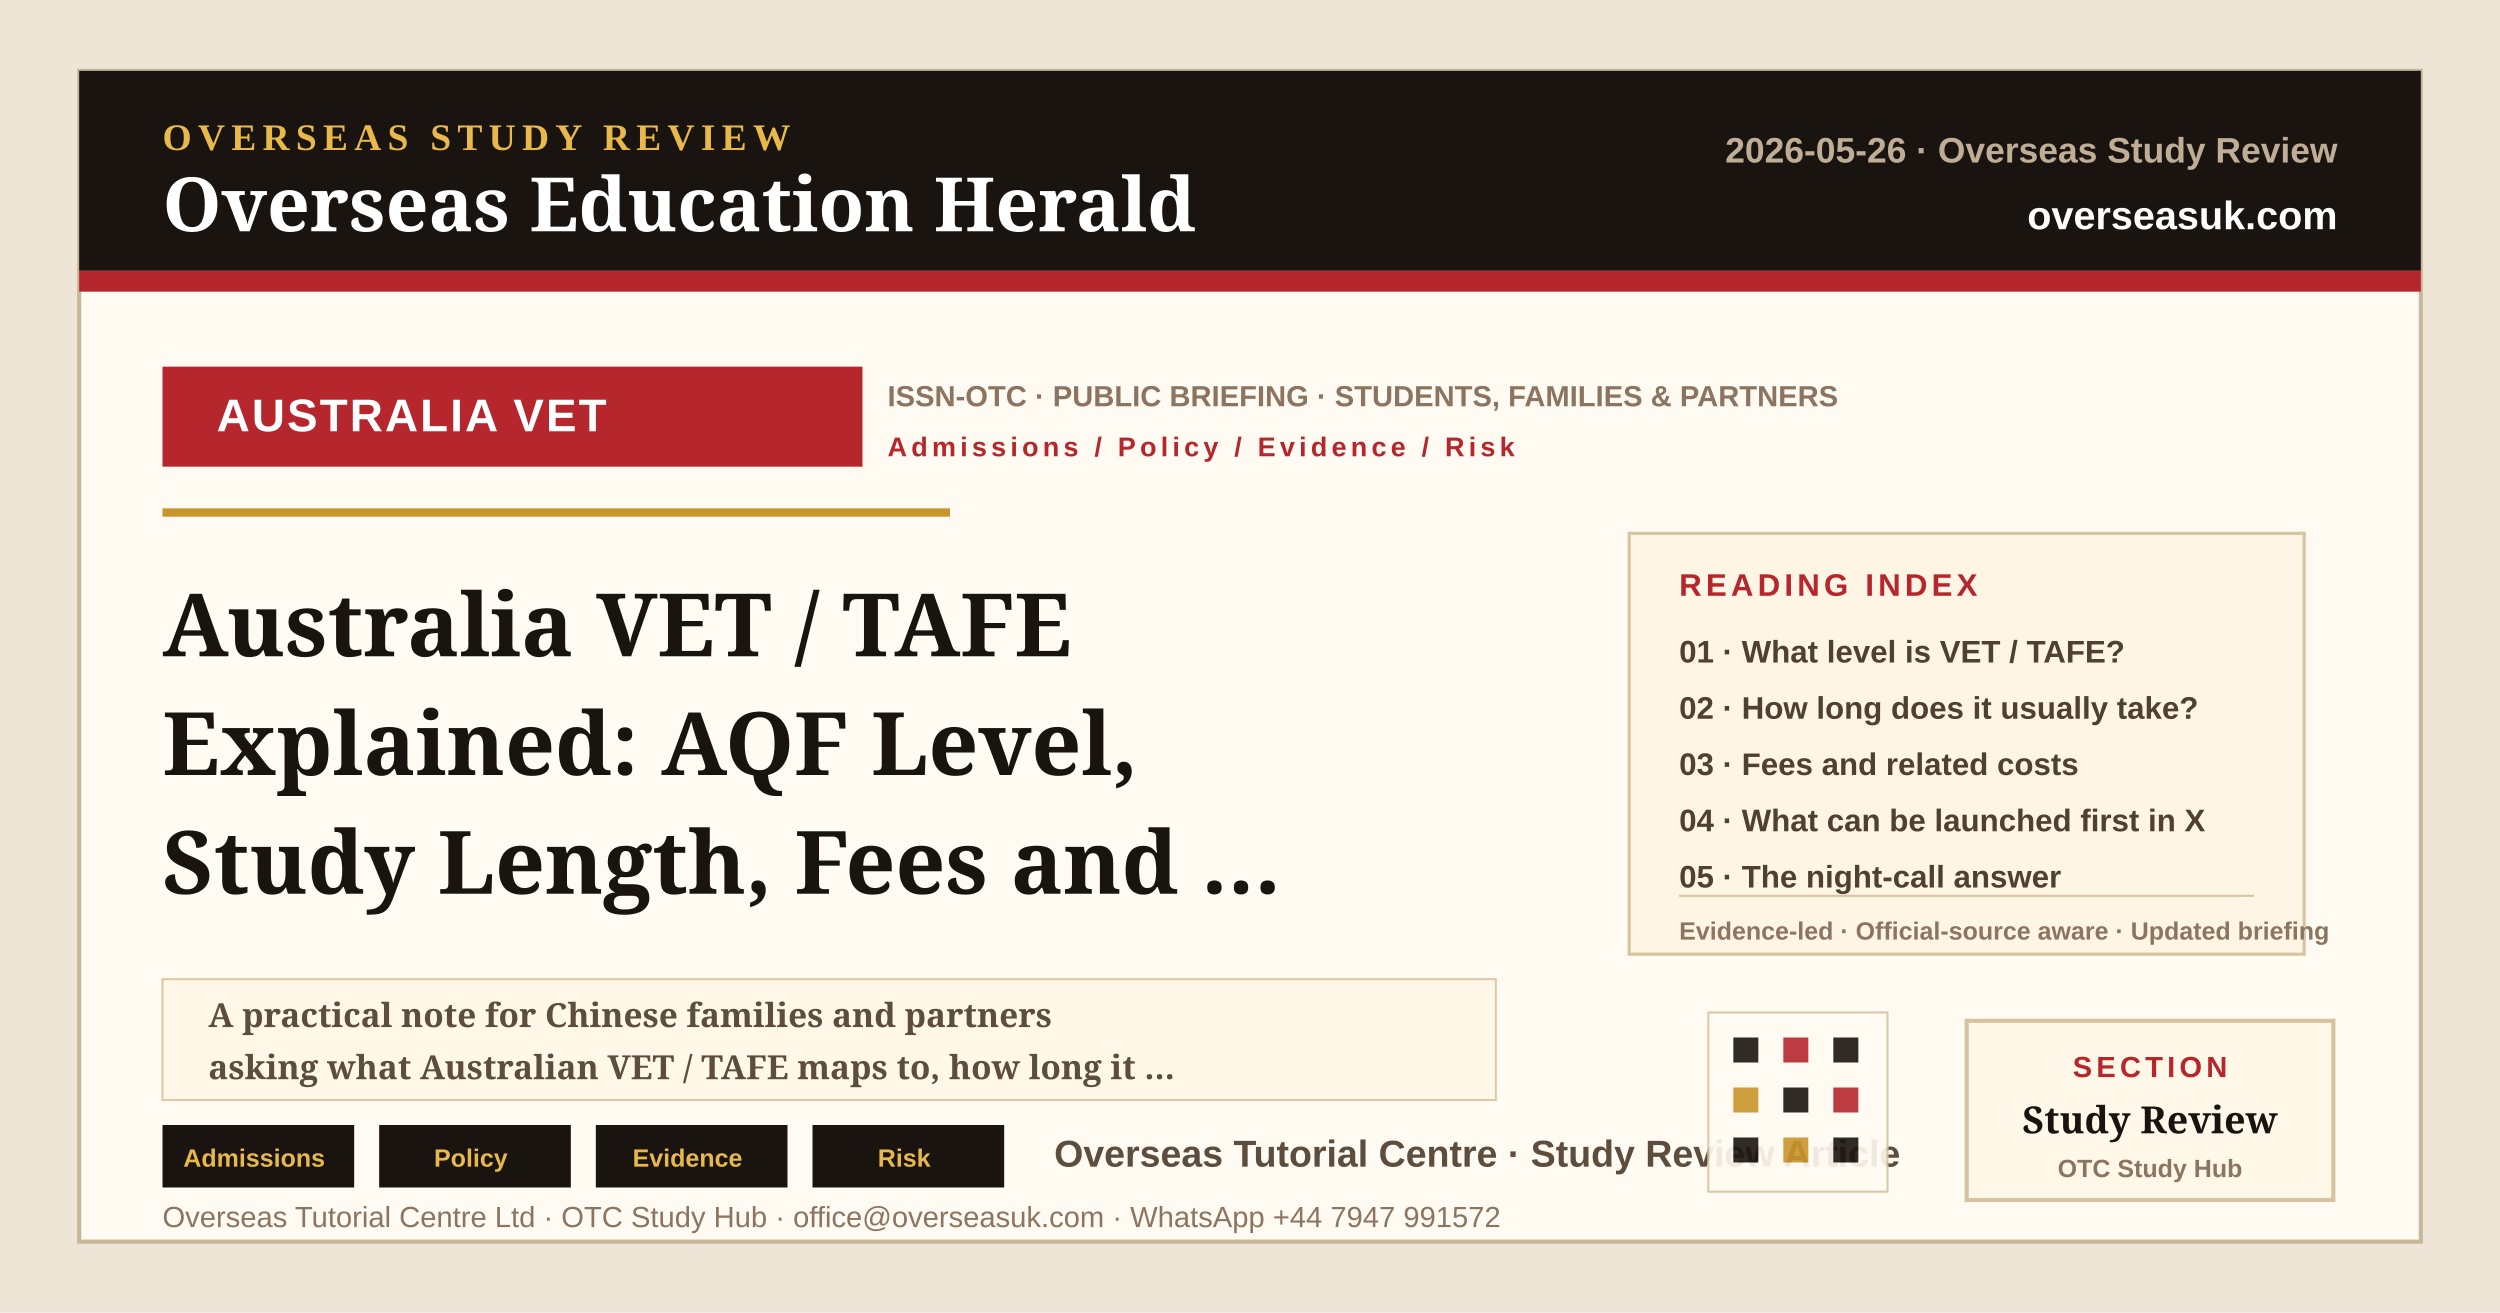
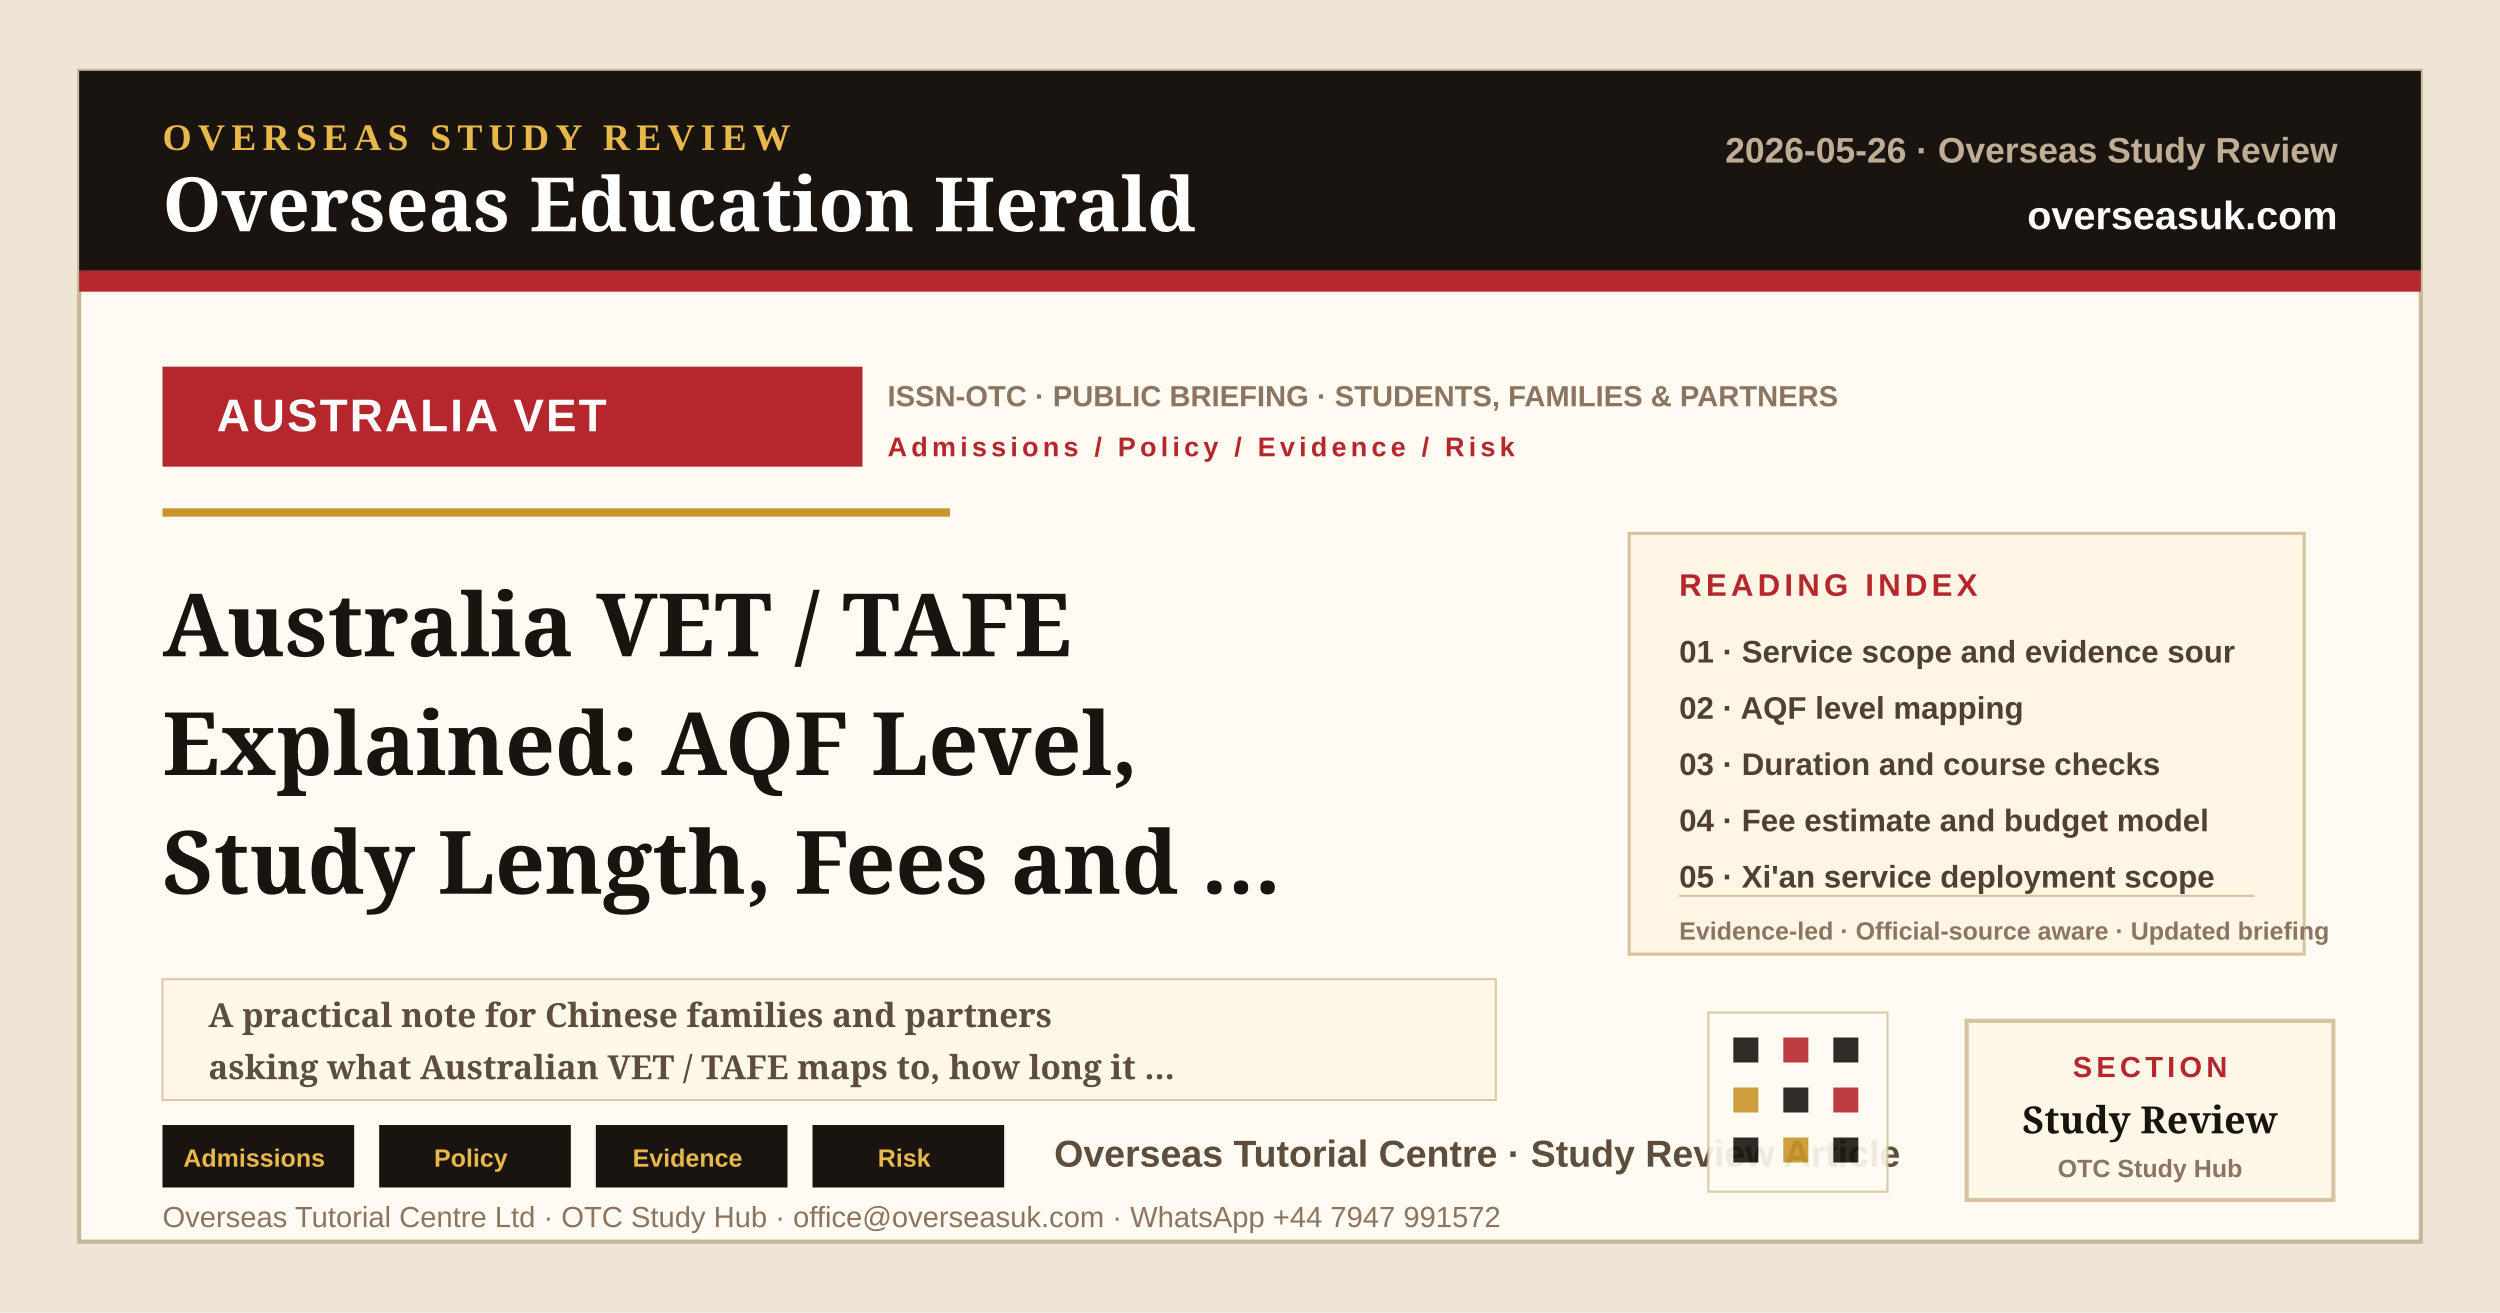
<svg xmlns="http://www.w3.org/2000/svg" width="1200" height="630" viewBox="0 0 1200 630">
  <rect width="1200" height="630" fill="#efe5d6" />
  <rect x="38" y="34" width="1124" height="562" fill="#fffaf2" stroke="#c8b89a" stroke-width="2" />
  <rect x="38" y="34" width="1124" height="96" fill="#1a1410" />
  <rect x="38" y="130" width="1124" height="10" fill="#b5272d" />
  <text x="78" y="72" fill="#e8b84b" font-family="Georgia, 'Times New Roman', serif" font-size="18" font-weight="700" letter-spacing="3">OVERSEAS STUDY REVIEW</text>
  <text x="78" y="111" fill="#ffffff" font-family="'Noto Serif TC', 'Songti TC', Georgia, serif" font-size="36" font-weight="900">Overseas Education Herald</text>
  <text x="1122" y="78" text-anchor="end" fill="#bfae95" font-family="'Noto Sans TC', Arial, sans-serif" font-size="17" font-weight="700">2026-05-26 · Overseas Study Review</text>
  <text x="1122" y="110" text-anchor="end" fill="#ffffff" font-family="'Noto Sans TC', Arial, sans-serif" font-size="19" font-weight="800">overseasuk.com</text>
  <rect x="78" y="176" width="336" height="48" fill="#b5272d" />
  <text x="104" y="207" fill="#ffffff" font-family="'Noto Sans TC', Arial, sans-serif" font-size="22" font-weight="900" letter-spacing="1">AUSTRALIA VET</text>
  <text x="426" y="195" fill="#8b7560" font-family="'Noto Sans TC', Arial, sans-serif" font-size="14" font-weight="800">ISSN-OTC · PUBLIC BRIEFING · STUDENTS, FAMILIES &amp; PARTNERS</text>
  <text x="426" y="219" fill="#b5272d" font-family="'Noto Sans TC', Arial, sans-serif" font-size="13" font-weight="900" letter-spacing="2">Admissions  /  Policy  /  Evidence  /  Risk</text>
  <line x1="78" y1="246" x2="456" y2="246" stroke="#c8952a" stroke-width="4" />
  <text x="78" y="315" fill="#1a1410" font-family="'Noto Serif TC', 'Songti TC', Georgia, serif" font-size="42" font-weight="900">Australia VET / TAFE</text>
  <text x="78" y="372" fill="#1a1410" font-family="'Noto Serif TC', 'Songti TC', Georgia, serif" font-size="42" font-weight="900">Explained: AQF Level,</text>
  <text x="78" y="429" fill="#1a1410" font-family="'Noto Serif TC', 'Songti TC', Georgia, serif" font-size="42" font-weight="900">Study Length, Fees and …</text>
  <rect x="782" y="256" width="324" height="202" fill="#fff5e5" stroke="#d6c39f" stroke-width="1.5" />
  <text x="806" y="286" fill="#b5272d" font-family="'Noto Sans TC', Arial, sans-serif" font-size="15" font-weight="900" letter-spacing="2">READING INDEX</text>
-   <text x="806" y="318" fill="#4f4032" font-family="'Noto Sans TC', Arial, sans-serif" font-size="15" font-weight="800">01 · What level is VET / TAFE?</text>
-   <text x="806" y="345" fill="#4f4032" font-family="'Noto Sans TC', Arial, sans-serif" font-size="15" font-weight="800">02 · How long does it usually take?</text>
-   <text x="806" y="372" fill="#4f4032" font-family="'Noto Sans TC', Arial, sans-serif" font-size="15" font-weight="800">03 · Fees and related costs</text>
-   <text x="806" y="399" fill="#4f4032" font-family="'Noto Sans TC', Arial, sans-serif" font-size="15" font-weight="800">04 · What can be launched first in X</text>
-   <text x="806" y="426" fill="#4f4032" font-family="'Noto Sans TC', Arial, sans-serif" font-size="15" font-weight="800">05 · The night-call answer</text>
+   <text x="806" y="318" fill="#4f4032" font-family="'Noto Sans TC', Arial, sans-serif" font-size="15" font-weight="800">01 · Service scope and evidence sour</text>
+   <text x="806" y="345" fill="#4f4032" font-family="'Noto Sans TC', Arial, sans-serif" font-size="15" font-weight="800">02 · AQF level mapping</text>
+   <text x="806" y="372" fill="#4f4032" font-family="'Noto Sans TC', Arial, sans-serif" font-size="15" font-weight="800">03 · Duration and course checks</text>
+   <text x="806" y="399" fill="#4f4032" font-family="'Noto Sans TC', Arial, sans-serif" font-size="15" font-weight="800">04 · Fee estimate and budget model</text>
+   <text x="806" y="426" fill="#4f4032" font-family="'Noto Sans TC', Arial, sans-serif" font-size="15" font-weight="800">05 · Xi'an service deployment scope</text>
  <line x1="806" y1="430" x2="1082" y2="430" stroke="#d6c39f" stroke-width="1" />
  <text x="806" y="451" fill="#8b7560" font-family="'Noto Sans TC', Arial, sans-serif" font-size="12" font-weight="700">Evidence-led · Official-source aware · Updated briefing</text>
  <rect x="78" y="470" width="640" height="58" fill="#fff7e8" stroke="#dec9a4" stroke-width="1" />
  <text x="100" y="493" fill="#5d4d3c" font-family="'Noto Serif TC', 'Songti TC', Georgia, serif" font-size="16" font-weight="600">A practical note for Chinese families and partners</text>
  <text x="100" y="518" fill="#5d4d3c" font-family="'Noto Serif TC', 'Songti TC', Georgia, serif" font-size="16" font-weight="600">asking what Australian VET / TAFE maps to, how long it …</text>
  <rect x="78" y="540" width="92" height="30" fill="#1a1410" />
  <text x="122" y="560" text-anchor="middle" fill="#e8b84b" font-family="'Noto Sans TC', Arial, sans-serif" font-size="12" font-weight="900">Admissions</text>
  <rect x="182" y="540" width="92" height="30" fill="#1a1410" />
  <text x="226" y="560" text-anchor="middle" fill="#e8b84b" font-family="'Noto Sans TC', Arial, sans-serif" font-size="12" font-weight="900">Policy</text>
  <rect x="286" y="540" width="92" height="30" fill="#1a1410" />
  <text x="330" y="560" text-anchor="middle" fill="#e8b84b" font-family="'Noto Sans TC', Arial, sans-serif" font-size="12" font-weight="900">Evidence</text>
  <rect x="390" y="540" width="92" height="30" fill="#1a1410" />
  <text x="434" y="560" text-anchor="middle" fill="#e8b84b" font-family="'Noto Sans TC', Arial, sans-serif" font-size="12" font-weight="900">Risk</text>
  <text x="506" y="560" fill="#5d4d3c" font-family="'Noto Sans TC', Arial, sans-serif" font-size="18" font-weight="900">Overseas Tutorial Centre · Study Review Article</text>
  <text x="78" y="589" fill="#8b7560" font-family="'Noto Sans TC', Arial, sans-serif" font-size="14">Overseas Tutorial Centre Ltd · OTC Study Hub · office@overseasuk.com · WhatsApp +44 7947 991572</text>
  <g opacity="0.9">
    <rect x="820" y="486" width="86" height="86" fill="#fffaf2" stroke="#d6c39f" stroke-width="1" />
    <rect x="832" y="498" width="12" height="12" fill="#1a1410" />
    <rect x="856" y="498" width="12" height="12" fill="#b5272d" />
    <rect x="880" y="498" width="12" height="12" fill="#1a1410" />
    <rect x="832" y="522" width="12" height="12" fill="#c8952a" />
    <rect x="856" y="522" width="12" height="12" fill="#1a1410" />
    <rect x="880" y="522" width="12" height="12" fill="#b5272d" />
    <rect x="832" y="546" width="12" height="12" fill="#1a1410" />
    <rect x="856" y="546" width="12" height="12" fill="#c8952a" />
    <rect x="880" y="546" width="12" height="12" fill="#1a1410" />
  </g>
  <rect x="944" y="490" width="176" height="86" fill="#fff7e8" stroke="#d6c39f" stroke-width="2" />
  <text x="1032" y="517" text-anchor="middle" fill="#b5272d" font-family="'Noto Sans TC', Arial, sans-serif" font-size="14" font-weight="900" letter-spacing="2">SECTION</text>
  <text x="1032" y="544" text-anchor="middle" fill="#1a1410" font-family="'Noto Serif TC', 'Songti TC', Georgia, serif" font-size="18" font-weight="900">Study Review</text>
  <text x="1032" y="565" text-anchor="middle" fill="#8b7560" font-family="'Noto Sans TC', Arial, sans-serif" font-size="12" font-weight="800">OTC Study Hub</text>
</svg>
